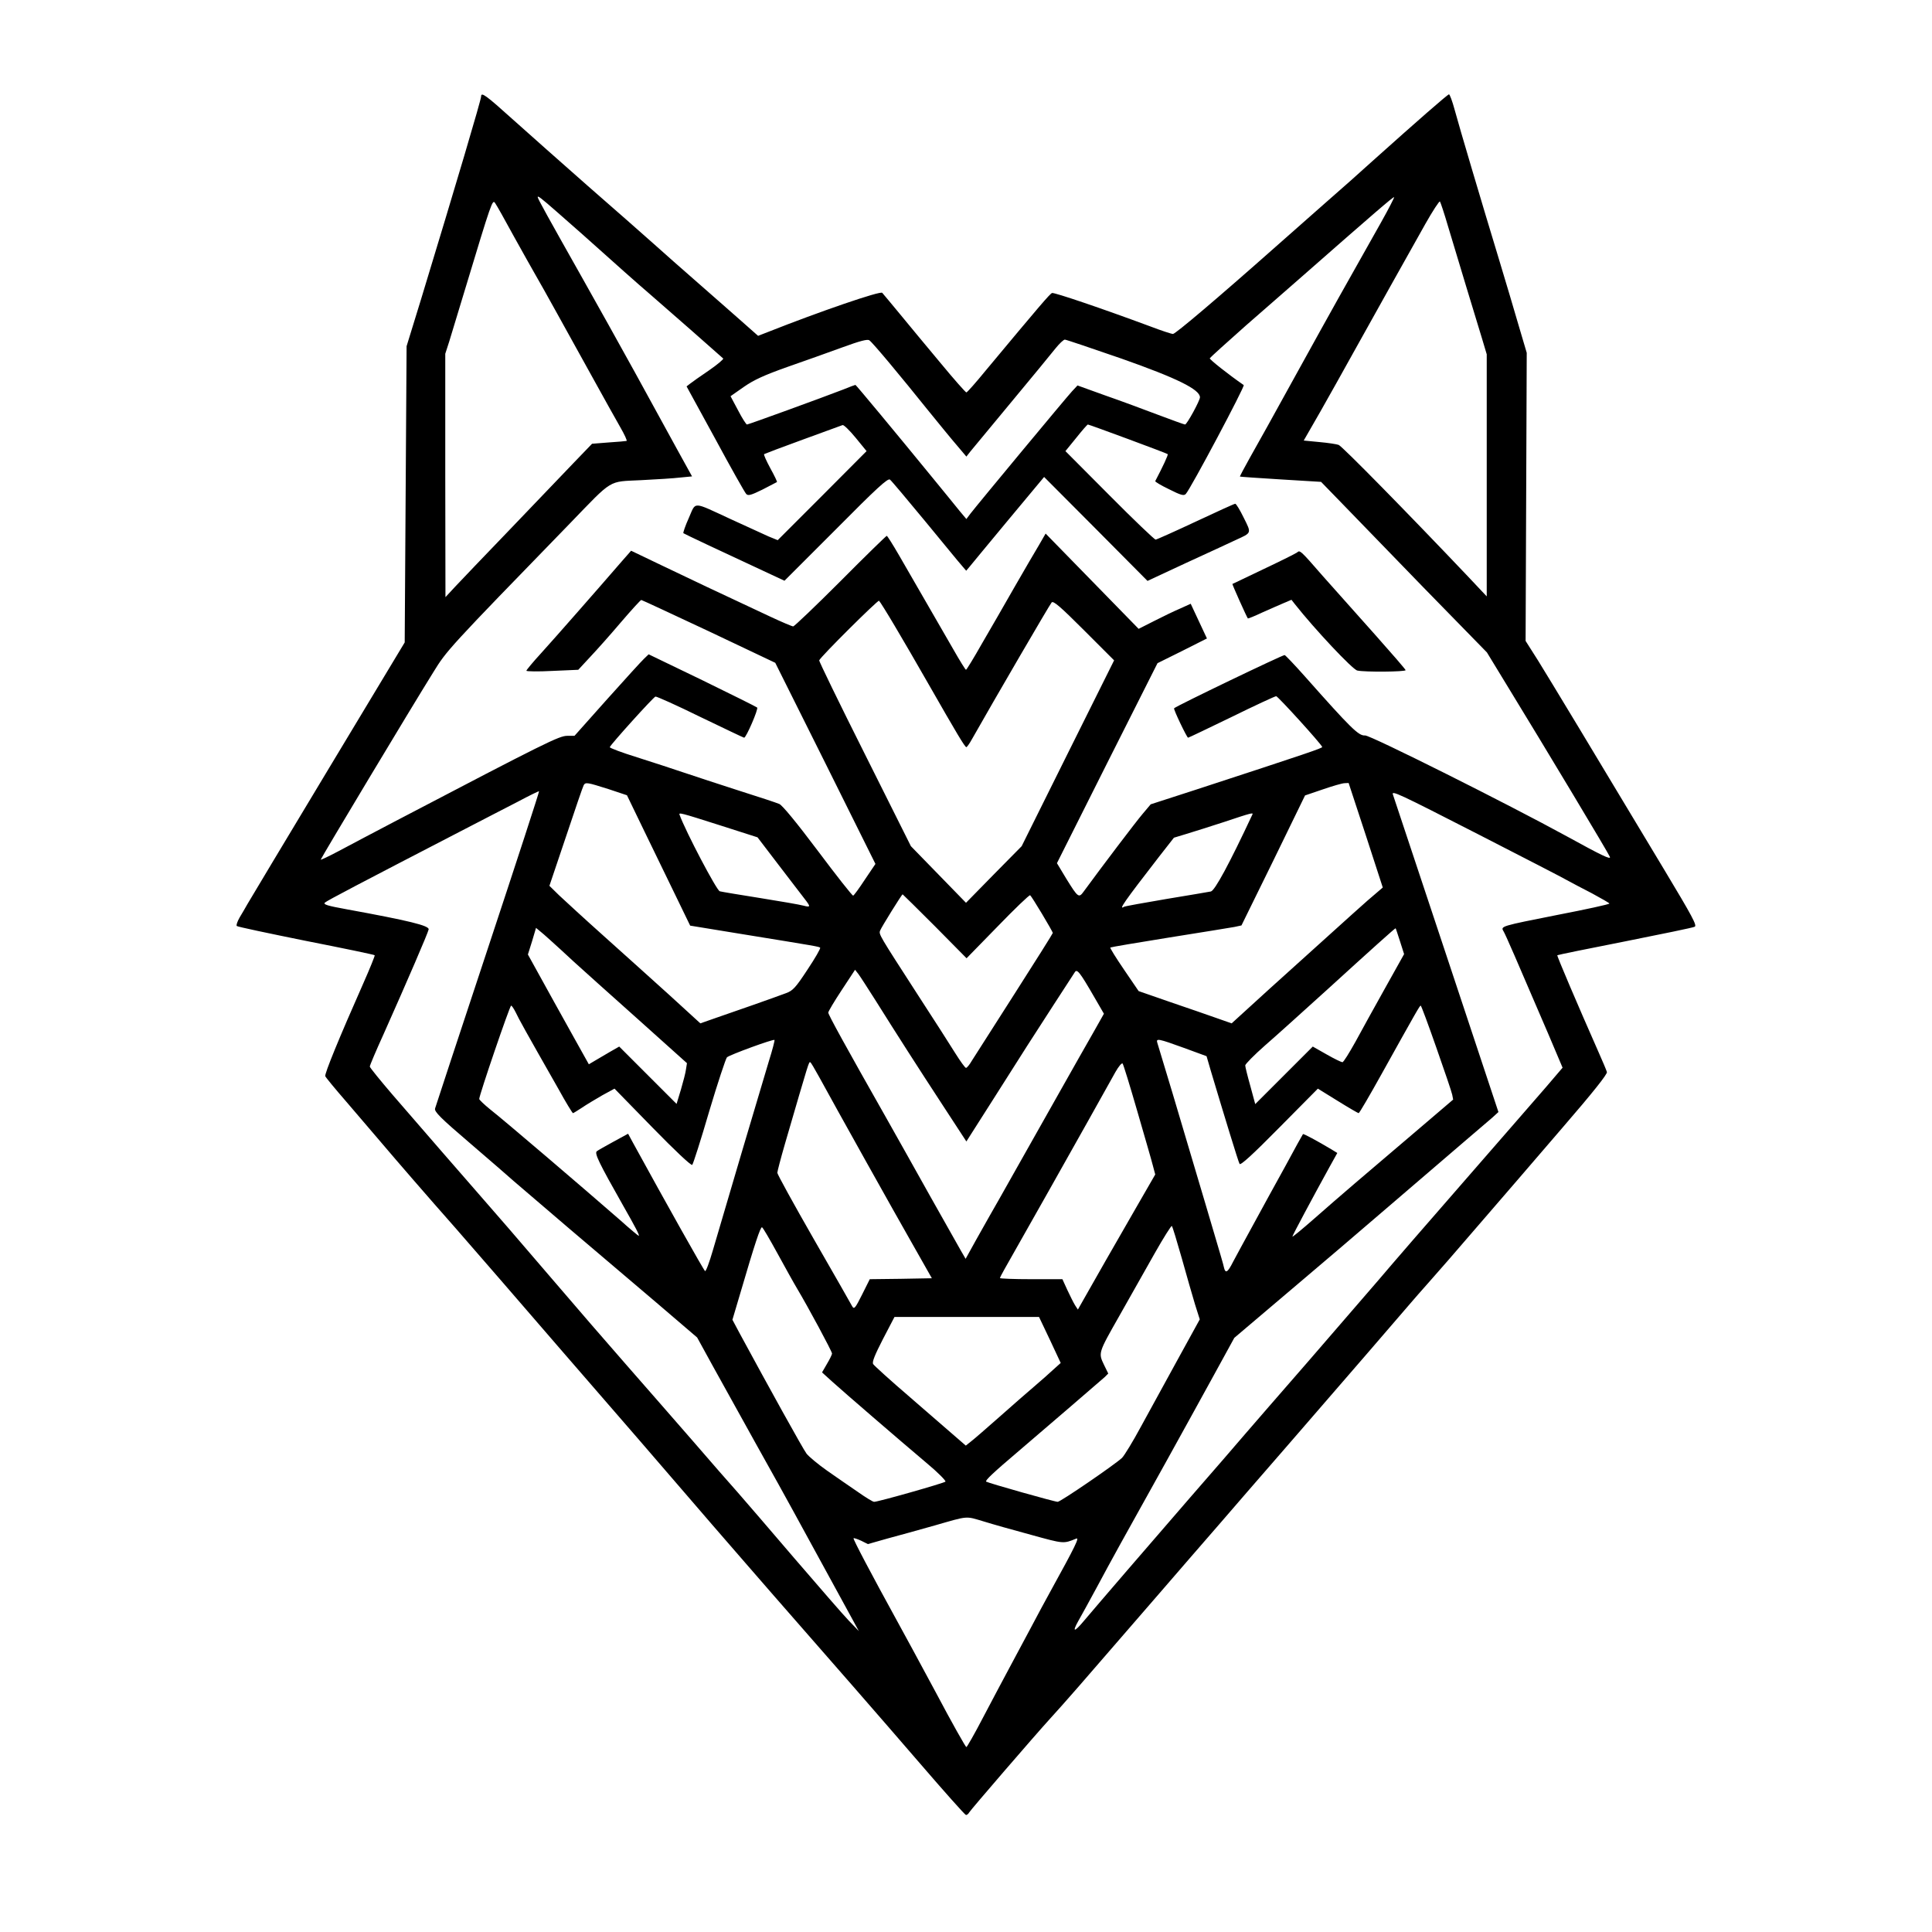
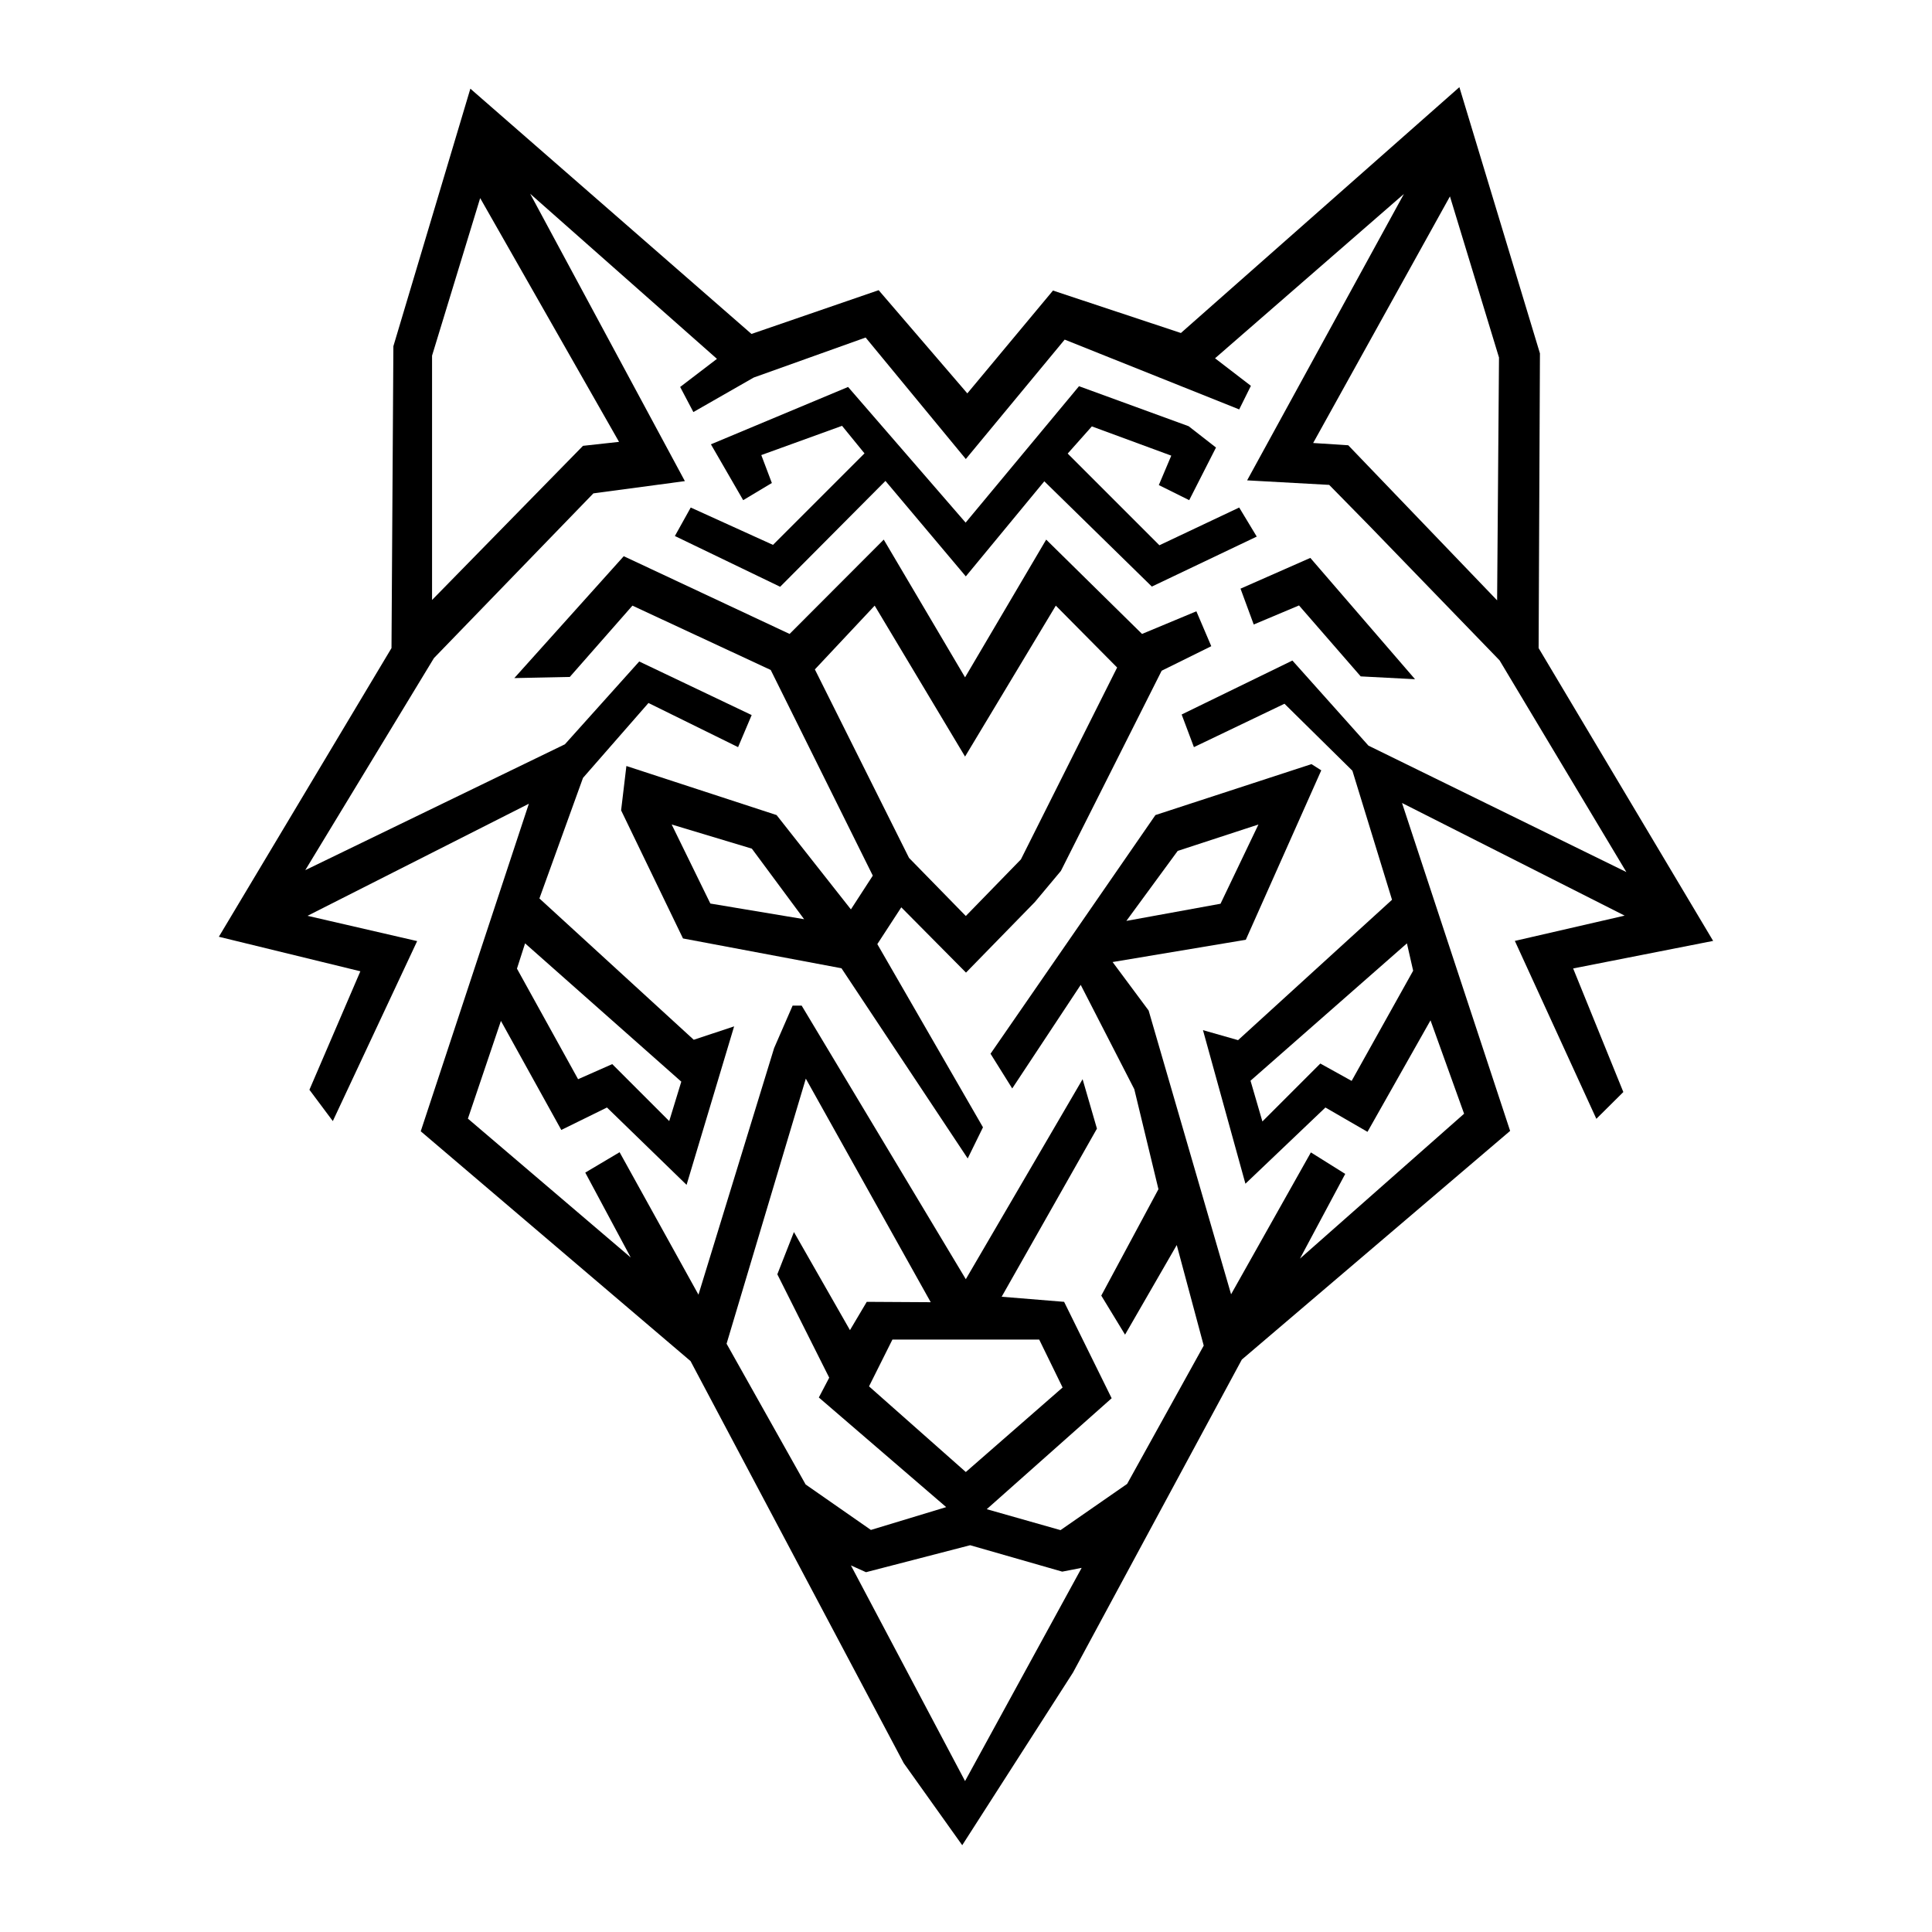
<svg xmlns="http://www.w3.org/2000/svg" version="1.0" width="1024pt" height="1024pt" viewBox="0 0 1024 1024" preserveAspectRatio="xMidYMid meet">
  <g transform="translate(0,1024) scale(0.1,-0.1)" fill="#000000" stroke="none">
-     <path d="M2550 9729 c0 -18 -131 -459 -318 -1074 l-77 -250 -5 -785 -5 -785 -407 -676 c-224 -372 -415 -691 -426 -710 -11 -19 -29 -51 -42 -72 -12 -21 -19 -41 -15 -45 3 -4 169 -39 367 -79 198 -39 362 -73 364 -76 2 -2 -25 -69 -60 -148 -129 -291 -207 -482 -202 -493 2 -6 53 -68 113 -137 59 -69 142 -166 183 -214 84 -99 243 -283 396 -456 55 -63 162 -186 238 -274 194 -225 429 -496 736 -850 85 -99 260 -301 388 -450 129 -148 271 -313 317 -365 311 -355 572 -654 778 -893 131 -152 242 -277 247 -277 5 0 13 6 17 14 9 15 346 406 428 496 28 30 96 107 151 170 123 142 335 386 429 495 39 45 111 128 160 185 50 57 124 143 165 190 41 48 205 237 365 421 282 325 591 683 643 744 14 17 56 64 92 105 37 41 157 179 266 306 110 127 309 358 442 513 166 192 242 288 239 299 -3 10 -23 58 -45 107 -110 249 -221 509 -218 512 2 2 163 35 357 73 195 39 362 73 371 78 14 6 -12 54 -161 302 -375 625 -607 1009 -669 1109 l-66 104 3 763 3 764 -42 142 c-23 79 -70 238 -105 353 -93 306 -209 697 -235 793 -12 45 -26 82 -30 82 -7 0 -166 -139 -406 -354 -55 -50 -167 -150 -250 -222 -82 -72 -201 -177 -264 -233 -307 -272 -530 -461 -543 -461 -8 0 -63 18 -123 41 -256 95 -507 180 -518 176 -12 -5 -65 -67 -350 -409 -53 -65 -100 -118 -104 -118 -4 0 -66 70 -137 156 -72 86 -168 202 -214 258 -46 56 -89 107 -95 114 -11 11 -331 -99 -604 -207 l-54 -21 -87 77 c-48 43 -153 134 -231 203 -79 69 -187 164 -239 211 -53 47 -208 184 -346 304 -137 121 -316 279 -397 352 -142 128 -168 147 -168 122z m404 -614 c67 -58 176 -155 357 -317 47 -42 109 -96 137 -120 27 -24 124 -108 214 -187 89 -79 166 -147 171 -151 4 -3 -30 -32 -75 -63 -46 -31 -91 -63 -101 -71 l-18 -14 152 -278 c83 -154 157 -285 164 -292 10 -11 25 -7 86 23 41 21 75 39 77 40 2 2 -14 35 -35 73 -21 39 -36 72 -33 75 3 2 95 37 205 77 110 40 205 75 211 77 6 2 37 -28 69 -67 l58 -71 -235 -236 -236 -236 -49 20 c-26 12 -116 53 -199 91 -208 96 -184 95 -223 7 -19 -42 -31 -78 -29 -81 5 -4 187 -90 465 -219 l71 -33 273 273 c216 218 275 272 286 263 8 -6 91 -105 186 -220 95 -115 182 -222 195 -236 l23 -27 17 20 c9 12 102 123 206 249 l190 228 274 -275 274 -276 206 96 c114 52 232 107 262 121 85 39 84 34 42 118 -20 41 -40 74 -45 74 -5 0 -99 -43 -210 -95 -111 -52 -207 -95 -212 -95 -6 0 -116 105 -244 234 l-234 235 57 70 c31 39 59 71 62 71 7 0 418 -152 423 -157 4 -3 -26 -67 -66 -143 -2 -3 31 -23 73 -43 63 -32 79 -36 89 -25 25 26 315 572 307 577 -81 56 -182 136 -180 142 2 4 89 83 193 175 105 91 233 204 285 249 394 346 495 433 499 430 2 -2 -30 -64 -71 -137 -188 -333 -257 -456 -443 -793 -109 -198 -222 -402 -252 -454 -29 -52 -52 -95 -51 -97 2 -1 99 -8 216 -15 l214 -13 102 -105 c56 -58 254 -262 439 -453 l338 -346 106 -174 c202 -330 540 -893 546 -910 5 -16 -46 9 -228 109 -314 172 -1043 537 -1070 535 -34 -3 -75 38 -319 313 -54 61 -102 111 -107 113 -7 3 -575 -270 -586 -282 -5 -4 68 -156 74 -156 3 0 107 50 231 110 124 61 230 110 236 110 10 -1 237 -251 244 -269 2 -6 -71 -31 -671 -227 l-238 -77 -43 -51 c-35 -41 -211 -273 -312 -411 -26 -36 -30 -33 -92 67 l-50 83 266 530 267 530 131 65 131 66 -43 92 -43 92 -55 -25 c-31 -13 -93 -43 -138 -66 l-83 -42 -246 252 -247 253 -34 -59 c-19 -32 -78 -132 -130 -223 -52 -91 -130 -227 -174 -302 -43 -76 -81 -138 -84 -138 -3 0 -33 48 -67 108 -61 106 -175 303 -288 499 -33 57 -62 103 -65 103 -3 0 -114 -108 -245 -240 -132 -132 -245 -240 -251 -240 -6 0 -60 23 -120 51 -289 135 -422 198 -574 271 l-165 79 -50 -57 c-128 -148 -357 -409 -427 -486 -43 -47 -78 -89 -78 -93 0 -4 62 -5 138 -1 l137 6 63 68 c35 37 109 120 164 185 55 64 103 117 107 117 3 0 164 -75 358 -166 l352 -167 266 -533 265 -533 -56 -83 c-30 -46 -58 -84 -62 -85 -4 -2 -88 105 -187 237 -112 149 -189 243 -205 249 -14 6 -110 38 -215 71 -104 34 -235 76 -290 95 -55 19 -167 55 -248 81 -81 25 -147 50 -145 54 6 16 231 265 242 268 7 1 114 -47 238 -108 125 -60 229 -110 232 -110 11 0 77 153 69 160 -5 4 -135 69 -291 145 l-284 137 -24 -23 c-14 -13 -102 -110 -197 -216 l-172 -193 -38 0 c-43 0 -110 -33 -907 -450 -118 -62 -257 -135 -307 -162 -51 -27 -93 -47 -93 -44 0 6 481 808 596 992 72 117 77 123 724 789 233 241 201 221 378 230 81 4 175 10 208 14 l62 6 -80 145 c-44 80 -144 262 -222 405 -79 143 -203 366 -276 495 -185 328 -240 427 -240 435 0 9 15 -2 104 -80z m-232 -125 c47 -85 99 -177 115 -205 16 -27 68 -120 115 -205 47 -85 133 -240 191 -345 57 -104 123 -221 145 -260 22 -38 37 -71 33 -72 -3 -1 -46 -5 -94 -8 l-89 -7 -102 -106 c-56 -59 -208 -217 -337 -352 -130 -135 -259 -270 -287 -300 l-51 -55 -1 645 0 645 21 65 c11 36 49 162 85 280 140 463 144 474 158 454 8 -11 52 -89 98 -174z m4953 50 c21 -69 63 -210 95 -315 32 -104 70 -229 84 -276 l26 -87 0 -642 0 -641 -97 103 c-317 334 -670 694 -688 700 -11 4 -57 11 -102 15 l-83 8 89 155 c48 85 124 220 168 300 111 200 301 539 387 692 39 69 74 123 78 120 3 -4 23 -63 43 -132z m-2961 -724 c51 -61 142 -172 201 -246 60 -74 131 -161 158 -192 l49 -58 22 28 c12 15 110 133 217 262 107 129 212 256 233 283 21 26 43 47 50 47 6 0 142 -46 301 -101 292 -103 415 -163 415 -205 0 -17 -69 -144 -79 -144 -4 0 -68 23 -142 51 -74 28 -200 75 -281 103 l-147 53 -29 -31 c-29 -31 -498 -596 -539 -649 l-21 -28 -36 43 c-19 24 -83 102 -141 173 -196 240 -408 495 -411 495 -2 0 -32 -11 -66 -25 -111 -43 -501 -185 -509 -185 -4 0 -26 34 -47 75 l-40 75 70 49 c53 37 107 62 231 106 89 31 221 78 292 104 93 34 134 45 143 37 8 -5 55 -59 106 -120z m28 -1393 c42 -70 121 -207 176 -303 155 -271 196 -340 204 -340 3 0 17 19 30 43 120 212 413 715 422 724 9 10 47 -23 171 -147 l160 -160 -245 -492 -245 -493 -148 -150 -147 -150 -146 150 -146 150 -244 488 c-135 269 -244 493 -242 497 6 18 310 320 317 316 4 -3 41 -62 83 -133z m-1518 -865 l99 -33 87 -180 c48 -99 123 -254 168 -346 l80 -165 263 -43 c413 -67 419 -68 426 -74 3 -4 -27 -56 -67 -116 -63 -96 -78 -112 -114 -125 -58 -22 -286 -102 -377 -133 l-77 -27 -163 149 c-90 81 -247 223 -349 314 -102 91 -208 189 -237 216 l-51 50 88 261 c48 144 90 267 94 273 10 16 19 14 130 -21z m4015 -245 l90 -277 -42 -36 c-40 -33 -93 -81 -556 -499 l-203 -185 -77 27 c-42 15 -152 53 -246 85 l-170 59 -77 113 c-43 63 -76 116 -73 118 2 2 143 26 312 53 169 27 325 52 346 56 l37 8 169 344 168 345 94 32 c52 18 104 33 116 33 l21 1 91 -277z m-4653 -599 c-151 -456 -277 -838 -280 -849 -5 -17 28 -50 186 -185 106 -91 210 -181 232 -201 23 -20 154 -132 291 -249 138 -117 347 -295 465 -395 l215 -184 84 -153 c47 -84 150 -270 229 -413 80 -143 169 -303 197 -355 145 -265 290 -531 317 -580 l30 -55 -53 55 c-29 30 -158 179 -288 330 -129 151 -265 309 -301 350 -37 41 -145 165 -240 275 -96 110 -251 288 -345 395 -94 107 -281 323 -415 480 -134 157 -305 355 -380 440 -135 154 -213 245 -448 516 -67 78 -122 146 -122 151 0 6 33 84 74 174 124 278 234 533 238 553 3 20 -103 46 -437 107 -99 18 -123 25 -113 35 12 11 192 105 723 380 105 54 239 124 300 155 60 32 111 57 112 55 2 -2 -120 -376 -271 -832z m5247 605 c238 -122 450 -231 472 -244 22 -12 82 -44 133 -70 50 -27 92 -51 92 -54 0 -4 -124 -31 -274 -60 -303 -60 -303 -60 -287 -87 11 -18 66 -145 238 -546 l75 -177 -88 -103 c-49 -57 -242 -278 -429 -493 -187 -214 -394 -453 -459 -530 -66 -77 -235 -272 -375 -434 -141 -162 -290 -333 -331 -381 -41 -48 -172 -200 -291 -336 -216 -249 -488 -565 -564 -655 -51 -61 -64 -62 -30 -1 15 26 60 108 100 182 76 142 129 238 367 665 79 143 193 349 252 457 l108 197 112 95 c61 52 177 150 257 218 80 67 289 246 465 397 175 150 359 308 408 350 49 42 105 90 124 106 l34 31 -277 834 c-153 459 -280 841 -282 848 -10 25 28 7 450 -209z m-4018 47 l200 -64 110 -144 c61 -79 122 -160 138 -180 35 -45 34 -48 -5 -38 -18 5 -121 23 -228 40 -107 17 -204 33 -215 36 -16 3 -180 315 -213 405 -6 14 3 12 213 -55z m2823 57 c-122 -261 -199 -403 -220 -408 -12 -2 -119 -21 -237 -40 -118 -20 -218 -38 -223 -41 -32 -20 0 26 185 265 l79 101 66 20 c37 11 128 40 202 64 143 48 154 50 148 39z m-1683 -592 l168 -170 165 169 c90 93 168 168 172 165 8 -5 120 -192 120 -200 0 -3 -91 -148 -203 -323 -111 -174 -213 -334 -226 -354 -12 -21 -26 -38 -31 -38 -5 0 -30 35 -57 78 -26 42 -115 181 -197 307 -208 322 -209 323 -201 343 6 17 115 192 119 192 1 0 78 -76 171 -169z m-2035 -77 c25 -22 79 -72 120 -110 42 -38 194 -175 339 -304 l262 -235 -5 -32 c-2 -18 -15 -67 -27 -108 l-23 -76 -152 152 -152 152 -49 -28 c-26 -15 -62 -36 -80 -47 l-32 -19 -24 43 c-14 24 -86 155 -162 291 l-137 248 22 70 21 71 17 -14 c9 -7 37 -31 62 -54z m4500 -2 l22 -69 -100 -179 c-55 -98 -126 -227 -158 -286 -33 -59 -63 -108 -69 -108 -5 0 -43 18 -83 41 l-74 42 -152 -152 -153 -153 -26 96 c-15 53 -27 102 -27 109 0 7 47 55 105 106 58 50 207 185 333 299 227 207 355 322 359 322 1 0 11 -31 23 -68z m-2781 -312 c116 -185 223 -352 357 -557 l126 -193 142 223 c77 122 159 250 181 285 22 34 85 132 140 217 55 85 105 162 111 171 12 21 26 4 104 -131 l51 -88 -57 -101 c-82 -143 -238 -421 -398 -704 -75 -134 -143 -253 -150 -265 -7 -12 -39 -69 -71 -126 l-57 -103 -25 43 c-14 24 -87 154 -163 289 -75 135 -179 319 -230 410 -220 388 -310 552 -310 563 0 6 32 60 71 119 l71 108 18 -23 c9 -12 49 -74 89 -137z m-1905 -67 c17 -36 45 -87 226 -405 39 -71 74 -128 77 -128 2 0 23 13 46 28 23 16 72 45 108 66 l66 36 202 -207 c117 -120 205 -203 210 -197 5 5 46 133 90 284 45 151 88 280 94 286 14 13 246 98 252 92 2 -2 -11 -53 -30 -113 -37 -122 -246 -827 -297 -1003 -18 -62 -36 -111 -41 -109 -6 2 -209 364 -382 680 l-26 48 -77 -42 c-42 -23 -83 -46 -89 -51 -13 -11 13 -64 137 -283 70 -123 92 -165 85 -165 -2 0 -47 37 -98 83 -196 171 -610 525 -689 587 -31 25 -57 50 -58 55 -1 18 162 495 169 495 4 0 15 -17 25 -37z m4879 -186 c43 -122 81 -234 84 -249 l5 -26 -198 -169 c-280 -238 -402 -342 -536 -460 -65 -57 -118 -101 -118 -97 0 6 113 217 198 371 l40 72 -31 19 c-77 46 -148 84 -151 81 -2 -2 -44 -78 -93 -169 -50 -91 -127 -230 -170 -310 -44 -80 -92 -169 -107 -197 -29 -58 -41 -65 -49 -30 -2 12 -23 83 -45 157 -22 74 -81 275 -132 445 -76 257 -116 391 -176 588 -8 25 6 22 141 -27 l120 -44 23 -79 c70 -234 145 -480 152 -492 5 -9 66 46 211 193 l204 206 105 -65 c58 -36 108 -65 111 -65 4 0 58 93 122 208 187 336 202 362 207 362 3 0 40 -100 83 -223z m-3272 -154 c96 -176 400 -720 496 -888 l102 -180 -164 -3 -165 -2 -41 -82 c-36 -72 -42 -79 -52 -62 -5 10 -97 171 -204 357 -106 185 -193 343 -193 351 0 7 18 76 40 152 133 456 126 434 135 434 2 0 23 -35 46 -77z m1687 -183 c39 -135 77 -265 83 -290 l12 -45 -98 -170 c-108 -187 -236 -411 -282 -493 l-30 -53 -15 23 c-8 13 -26 49 -41 81 l-26 57 -165 0 c-92 0 -166 3 -166 6 0 3 11 24 24 47 131 231 346 612 441 782 65 116 131 234 147 263 17 30 34 50 38 45 4 -4 39 -118 78 -253z m236 -780 c25 -91 57 -200 70 -244 l25 -79 -116 -211 c-64 -116 -151 -276 -195 -356 -43 -80 -89 -155 -101 -167 -37 -35 -326 -233 -341 -233 -16 0 -366 99 -379 107 -8 5 39 49 171 161 137 117 436 374 457 393 l19 19 -22 45 c-31 65 -32 62 81 261 56 99 140 248 187 331 47 83 88 148 91 145 4 -4 27 -81 53 -172z m-2144 28 c40 -73 87 -158 105 -188 58 -97 185 -333 185 -344 0 -5 -12 -30 -27 -55 l-26 -45 54 -49 c63 -57 347 -302 501 -432 59 -49 103 -94 99 -98 -8 -8 -356 -107 -378 -107 -7 0 -46 24 -87 53 -42 28 -114 79 -162 112 -47 33 -96 74 -109 90 -19 25 -202 356 -353 635 l-40 75 43 145 c75 256 106 350 114 345 5 -2 41 -64 81 -137z m1445 -460 l57 -122 -39 -35 c-21 -20 -68 -61 -103 -91 -35 -30 -118 -102 -183 -160 -66 -58 -132 -116 -148 -128 l-30 -24 -52 45 c-29 25 -137 119 -241 209 -104 89 -193 170 -198 178 -7 11 9 49 52 133 l61 117 383 0 383 0 58 -122z m-351 -962 c45 -14 158 -46 251 -71 174 -48 171 -48 239 -20 19 8 -4 -39 -134 -275 -26 -47 -73 -134 -105 -195 -32 -60 -84 -157 -115 -215 -31 -58 -94 -176 -139 -262 -45 -87 -86 -158 -89 -158 -4 0 -77 129 -161 288 -85 158 -178 330 -207 382 -134 244 -234 433 -230 437 2 2 20 -4 40 -13 l36 -18 102 29 c57 15 171 47 253 70 181 52 161 50 259 21z" />
-     <path d="M6875 7312 c-6 -5 -84 -44 -175 -87 -91 -43 -166 -80 -168 -80 -2 -2 76 -176 82 -183 2 -1 37 13 77 32 41 18 92 41 114 50 l40 17 18 -23 c106 -134 306 -347 331 -352 41 -9 256 -7 256 2 0 4 -73 88 -161 187 -89 99 -213 240 -278 312 -120 138 -121 138 -136 125z" />
+     <path d="M5100 460 L5687 1375 L6582 3034 L8004 4246 L7431 5984 L8611 5387 L8029 5253 L8461 4310 L8604 4452 L8338 5107 L9080 5253 L8155 6805 L8162 8367 L7735 9778 L6259 8475 L5581 8700 L5127 8155 L4657 8702 L3983 8470 L2493 9770 L2085 8405 L2075 6805 L1160 5275 L1910 5092 L1640 4464 L1764 4298 L2211 5252 L1630 5386 L2803 5980 L2230 4244 L3660 3026 L4790 895 Z M5230 2241 L5892 2829 L5640 3340 L5309 3367 L5814 4258 L5738 4520 L5119 3460 L4249 4910 L4201 4910 L4103 4685 L3702 3378 L3284 4133 L3102 4025 L3343 3575 L2480 4311 L2655 4829 L2975 4251 L3217 4370 L3639 3960 L3891 4800 L3677 4729 L2859 5478 L3090 6117 L3437 6514 L3912 6280 L3984 6450 L3388 6734 L2994 6295 L1618 5628 L2300 6752 L3145 7625 L3630 7690 L2810 9213 L3800 8338 L3605 8189 L3675 8056 L3995 8239 L4588 8451 L5119 7807 L5643 8440 L6568 8070 L6630 8195 L6440 8341 L7441 9212 L6610 7694 L7045 7670 L7256 7455 L7948 6740 L8620 5618 L7253 6288 L6850 6739 L6263 6453 L6328 6280 L6808 6510 L7168 6155 L7378 5471 L6562 4727 L6376 4780 L6601 3966 L7025 4370 L7248 4241 L7582 4832 L7760 4337 L6890 3569 L7130 4018 L6948 4132 L6525 3380 L6088 4884 L5897 5141 L6603 5259 L7003 6157 L6951 6190 L6124 5920 L5250 4655 L5365 4471 L5728 5020 L6012 4467 L6140 3937 L5837 3373 L5963 3166 L6237 3641 L6380 3108 L5974 2375 L5621 2130 Z M7935 7058 L7146 7880 L6960 7892 L7685 9199 L7945 8345 Z M2290 7060 L2290 8355 L2545 9190 L3281 7898 L3090 7877 Z M5970 5359 L6242 5730 L6670 5870 L6469 5450 Z M3547 4298 L3245 4600 L3064 4520 L2740 5106 L2783 5240 L3611 4507 Z M6691 4296 L6628 4512 L7457 5240 L7490 5095 L7164 4511 L6998 4603 Z M4616 2131 L4270 2372 L3851 3118 L4271 4523 L4933 3338 L4594 3340 L4505 3190 L4208 3710 L4120 3486 L4395 2938 L4340 2833 L5015 2252 Z M5632 2886 L5119 2438 L4606 2892 L4730 3140 L5508 3140 Z M5115 800 L4510 1943 L4590 1907 L5142 2050 L5630 1910 L5733 1930 Z" />
+     <path d="M3577 7399 L4135 7130 L4693 7691 L5119 7185 L5535 7689 L6105 7131 L6661 7396 L6568 7550 L6145 7350 L5659 7836 L5787 7980 L6208 7825 L6142 7669 L6303 7589 L6445 7868 L6300 7981 L5719 8193 L5118 7470 L4495 8189 L3768 7885 L3939 7589 L4091 7680 L4035 7828 L4463 7983 L4582 7837 L4097 7352 L3661 7550 Z" />
+     <path d="M3306 7292 L2726 6646 L3020 6652 L3352 7030 L4085 6689 L4626 5599 L4510 5420 L4116 5920 L3320 6180 L3292 5945 L3620 5266 L4460 5108 L5129 4100 L5210 4265 L4650 5236 L4777 5431 L5120 5085 L5485 5459 L5623 5624 L6157 6685 L6420 6815 L6341 7000 L6053 6880 L5545 7380 L5115 6650 L4684 7380 L4185 6880 Z M5119 5385 L4818 5693 L4319 6692 L4636 7030 L5115 6230 L5596 7030 L5921 6702 L5411 5685 Z M4262 5368 L3765 5451 L3560 5870 L3985 5742 Z" />
+     <path d="M6575 7120 L6645 6930 L6885 7031 L7212 6655 L7500 6640 L6945 7283 Z" />
  </g>
</svg>
